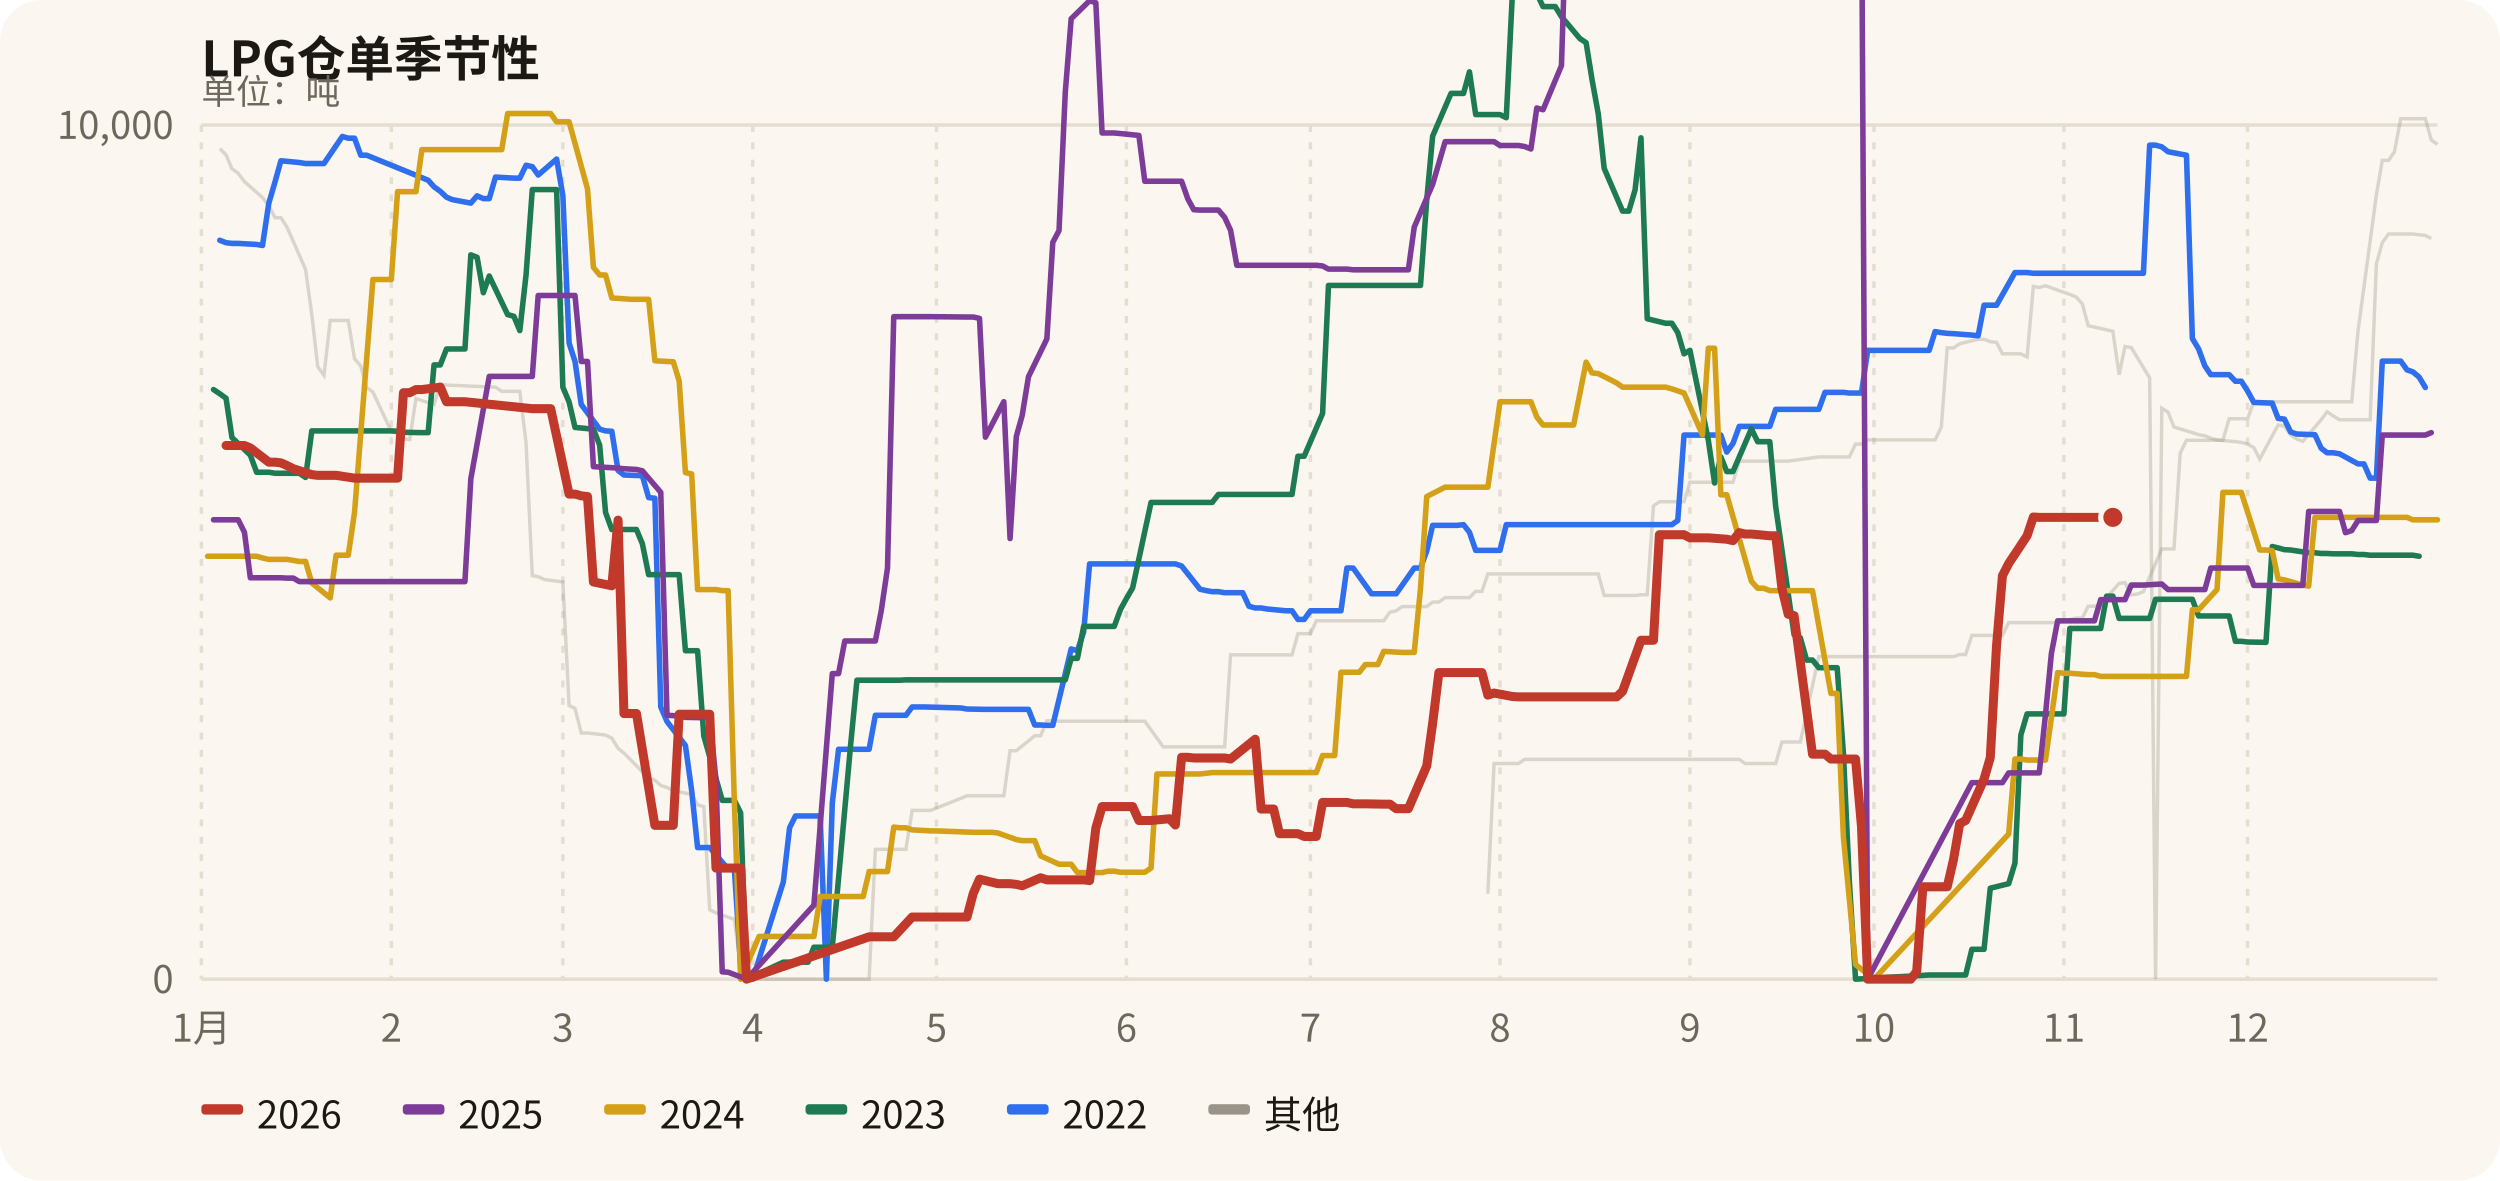
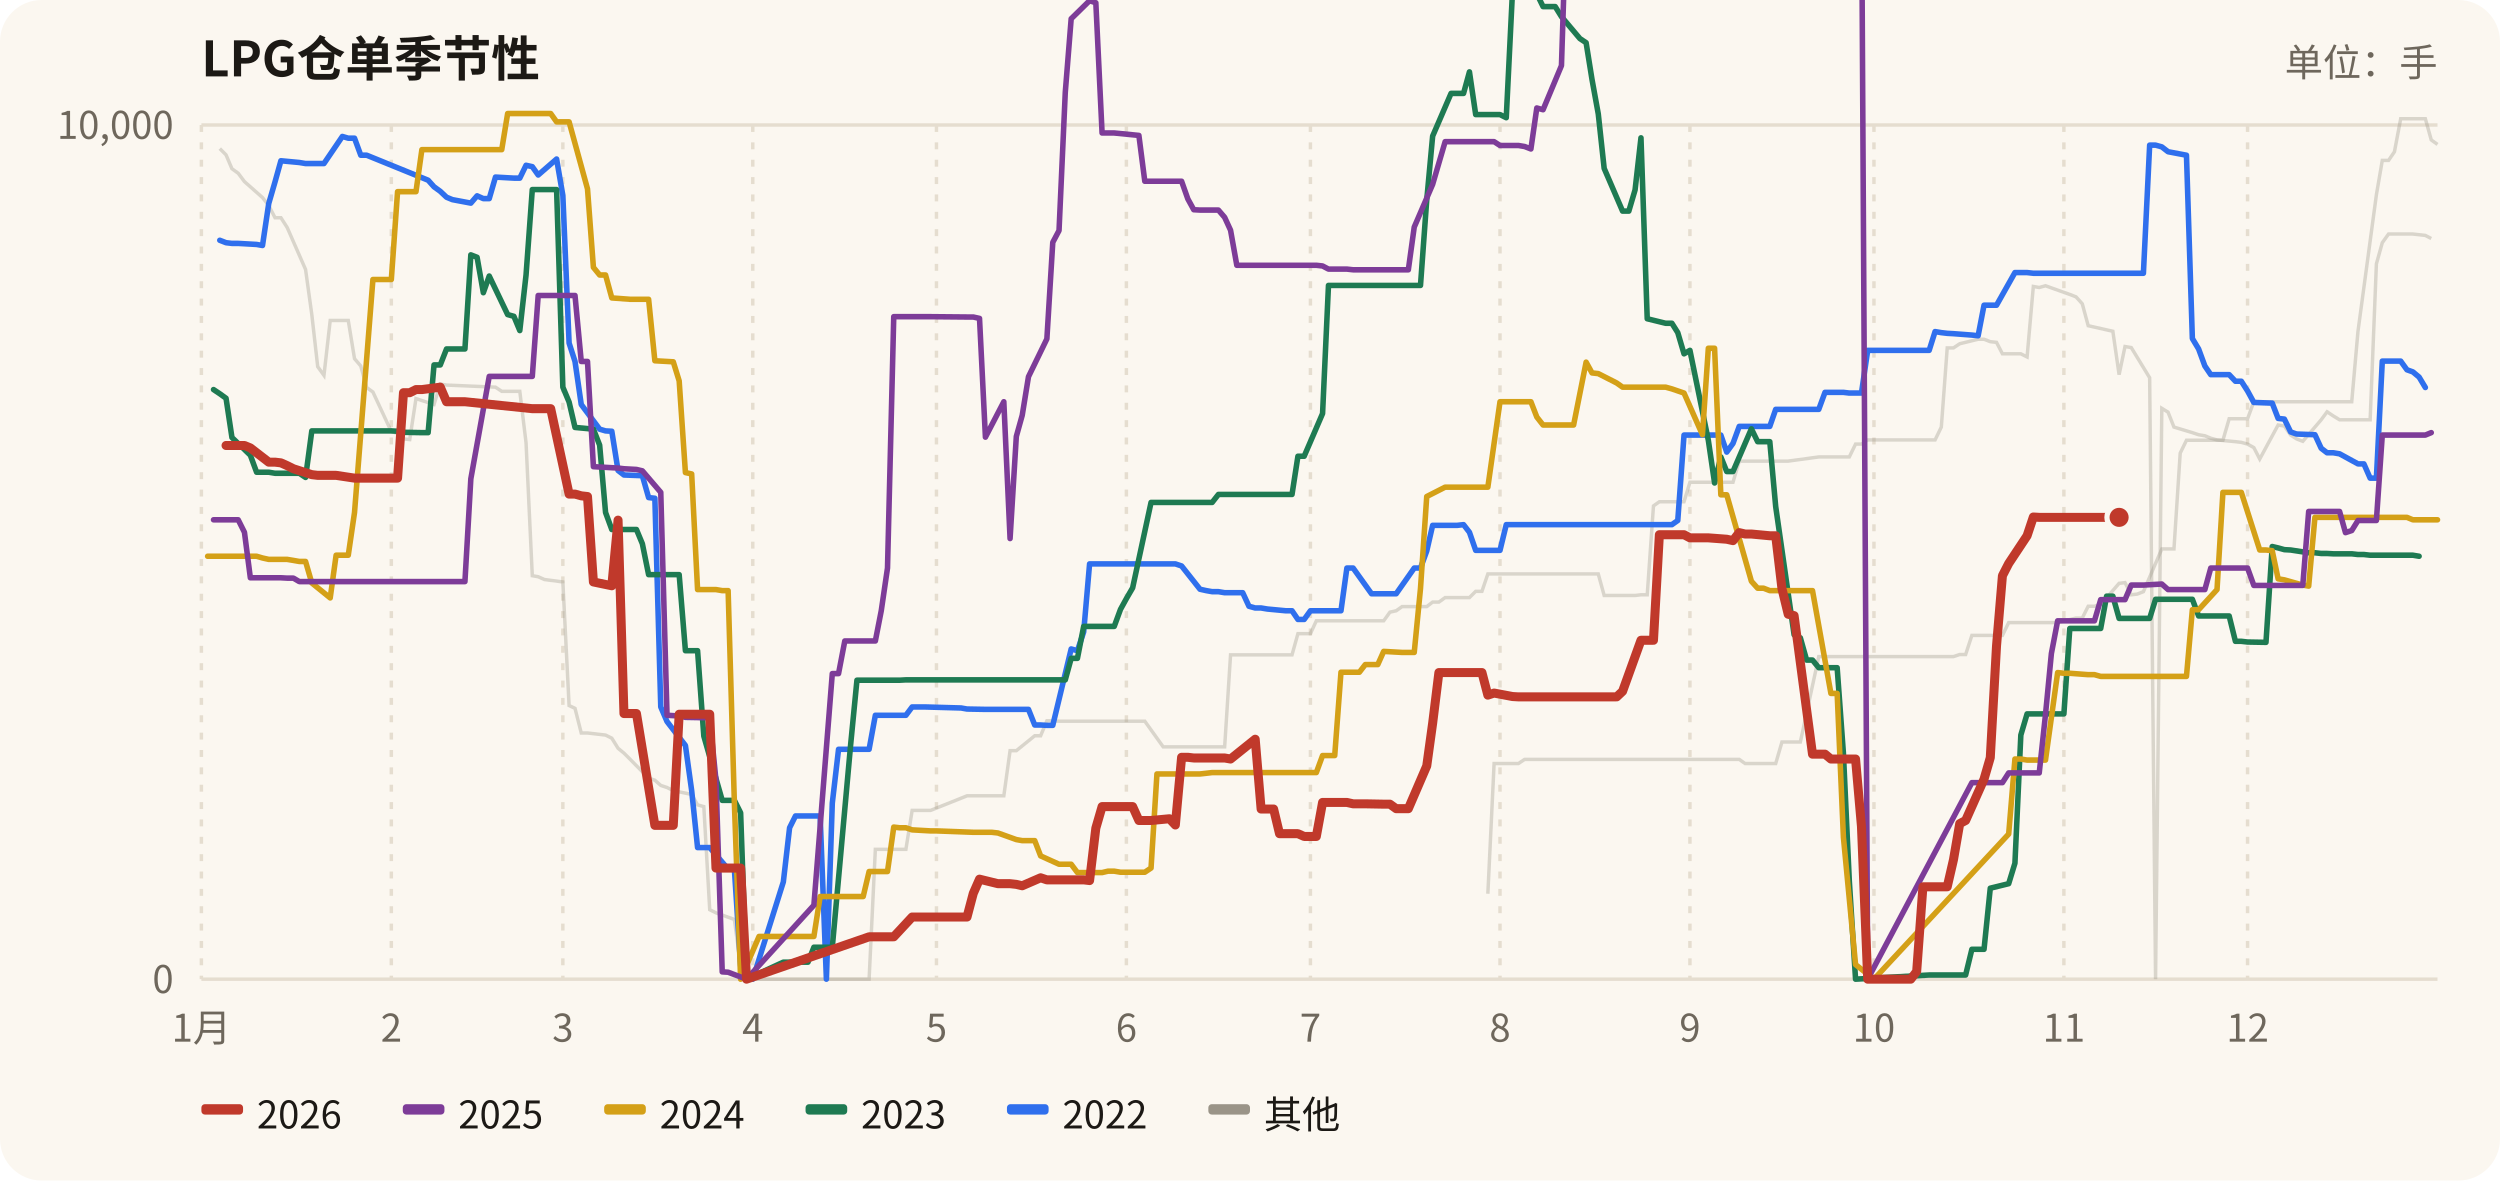
<svg xmlns="http://www.w3.org/2000/svg" viewBox="0 0 720 340" width="100%" height="auto" class="season-svg" role="img" aria-label="LPG仓单季节性">
  <rect x="0" y="0" width="720" height="340" fill="var(--chart-bg,#fbf7f0)" rx="12" />
  <line x1="58" y1="282.0" x2="702" y2="282.0" stroke="var(--chart-grid,#e5ddcf)" stroke-width="1" />
  <text x="50" y="286.0" text-anchor="end" font-size="11" fill="var(--chart-muted,#6e675c)" font-family="Noto Sans CJK SC, Noto Sans SC, sans-serif">0</text>
  <line x1="58" y1="36.0" x2="702" y2="36.0" stroke="var(--chart-grid,#e5ddcf)" stroke-width="1" />
  <text x="50" y="40.0" text-anchor="end" font-size="11" fill="var(--chart-muted,#6e675c)" font-family="Noto Sans CJK SC, Noto Sans SC, sans-serif">10,000</text>
  <line x1="58.0" y1="36" x2="58.0" y2="282" stroke="var(--chart-grid,#e5ddcf)" stroke-width="1" stroke-dasharray="2 3" />
  <text x="58.0" y="300" text-anchor="middle" font-size="11" fill="var(--chart-muted,#6e675c)" font-family="Noto Sans CJK SC, Noto Sans SC, sans-serif">1月</text>
  <line x1="112.7" y1="36" x2="112.7" y2="282" stroke="var(--chart-grid,#e5ddcf)" stroke-width="1" stroke-dasharray="2 3" />
  <text x="112.7" y="300" text-anchor="middle" font-size="11" fill="var(--chart-muted,#6e675c)" font-family="Noto Sans CJK SC, Noto Sans SC, sans-serif">2</text>
  <line x1="162.1" y1="36" x2="162.1" y2="282" stroke="var(--chart-grid,#e5ddcf)" stroke-width="1" stroke-dasharray="2 3" />
  <text x="162.1" y="300" text-anchor="middle" font-size="11" fill="var(--chart-muted,#6e675c)" font-family="Noto Sans CJK SC, Noto Sans SC, sans-serif">3</text>
  <line x1="216.8" y1="36" x2="216.8" y2="282" stroke="var(--chart-grid,#e5ddcf)" stroke-width="1" stroke-dasharray="2 3" />
  <text x="216.8" y="300" text-anchor="middle" font-size="11" fill="var(--chart-muted,#6e675c)" font-family="Noto Sans CJK SC, Noto Sans SC, sans-serif">4</text>
  <line x1="269.7" y1="36" x2="269.7" y2="282" stroke="var(--chart-grid,#e5ddcf)" stroke-width="1" stroke-dasharray="2 3" />
  <text x="269.7" y="300" text-anchor="middle" font-size="11" fill="var(--chart-muted,#6e675c)" font-family="Noto Sans CJK SC, Noto Sans SC, sans-serif">5</text>
  <line x1="324.4" y1="36" x2="324.4" y2="282" stroke="var(--chart-grid,#e5ddcf)" stroke-width="1" stroke-dasharray="2 3" />
  <text x="324.4" y="300" text-anchor="middle" font-size="11" fill="var(--chart-muted,#6e675c)" font-family="Noto Sans CJK SC, Noto Sans SC, sans-serif">6</text>
  <line x1="377.4" y1="36" x2="377.4" y2="282" stroke="var(--chart-grid,#e5ddcf)" stroke-width="1" stroke-dasharray="2 3" />
  <text x="377.4" y="300" text-anchor="middle" font-size="11" fill="var(--chart-muted,#6e675c)" font-family="Noto Sans CJK SC, Noto Sans SC, sans-serif">7</text>
  <line x1="432.0" y1="36" x2="432.0" y2="282" stroke="var(--chart-grid,#e5ddcf)" stroke-width="1" stroke-dasharray="2 3" />
  <text x="432.0" y="300" text-anchor="middle" font-size="11" fill="var(--chart-muted,#6e675c)" font-family="Noto Sans CJK SC, Noto Sans SC, sans-serif">8</text>
  <line x1="486.7" y1="36" x2="486.7" y2="282" stroke="var(--chart-grid,#e5ddcf)" stroke-width="1" stroke-dasharray="2 3" />
  <text x="486.7" y="300" text-anchor="middle" font-size="11" fill="var(--chart-muted,#6e675c)" font-family="Noto Sans CJK SC, Noto Sans SC, sans-serif">9</text>
  <line x1="539.7" y1="36" x2="539.7" y2="282" stroke="var(--chart-grid,#e5ddcf)" stroke-width="1" stroke-dasharray="2 3" />
  <text x="539.7" y="300" text-anchor="middle" font-size="11" fill="var(--chart-muted,#6e675c)" font-family="Noto Sans CJK SC, Noto Sans SC, sans-serif">10</text>
  <line x1="594.4" y1="36" x2="594.4" y2="282" stroke="var(--chart-grid,#e5ddcf)" stroke-width="1" stroke-dasharray="2 3" />
  <text x="594.4" y="300" text-anchor="middle" font-size="11" fill="var(--chart-muted,#6e675c)" font-family="Noto Sans CJK SC, Noto Sans SC, sans-serif">11</text>
  <line x1="647.3" y1="36" x2="647.3" y2="282" stroke="var(--chart-grid,#e5ddcf)" stroke-width="1" stroke-dasharray="2 3" />
  <text x="647.3" y="300" text-anchor="middle" font-size="11" fill="var(--chart-muted,#6e675c)" font-family="Noto Sans CJK SC, Noto Sans SC, sans-serif">12</text>
  <path d="M 428.5,257.4 L 430.3,219.9 L 432.0,219.9 L 437.3,219.9 L 439.1,218.7 L 440.9,218.7 L 442.6,218.7 L 444.4,218.7 L 449.7,218.7 L 451.5,218.7 L 453.2,218.7 L 455.0,218.7 L 456.8,218.7 L 462.0,218.7 L 463.8,218.7 L 465.6,218.7 L 467.3,218.7 L 469.1,218.7 L 474.4,218.7 L 476.2,218.7 L 477.9,218.7 L 479.7,218.7 L 481.5,218.7 L 486.7,218.7 L 488.5,218.7 L 490.3,218.7 L 492.0,218.7 L 493.8,218.7 L 499.1,218.7 L 500.9,218.7 L 502.6,219.9 L 504.4,219.9 L 506.2,219.9 L 511.4,219.9 L 513.2,213.7 L 515.0,213.7 L 516.7,213.7 L 518.5,213.7 L 523.8,189.1 L 525.6,189.1 L 527.3,189.1 L 529.1,189.1 L 530.9,189.1 L 536.1,189.1 L 537.9,189.1 L 539.7,189.1 L 555.6,189.1 L 560.8,189.1 L 562.6,189.1 L 564.4,188.5 L 566.1,188.5 L 567.9,183.0 L 573.2,183.0 L 575.0,183.0 L 576.7,183.0 L 578.5,179.3 L 580.3,179.3 L 585.6,179.3 L 587.3,179.3 L 589.1,179.3 L 590.8,179.3 L 592.6,179.3 L 597.9,178.0 L 599.7,178.0 L 601.4,174.6 L 603.2,174.6 L 605.0,174.1 L 610.3,168.0 L 612.0,167.8 L 613.8,171.3 L 615.5,171.1 L 617.3,170.4 L 622.6,158.1 L 624.4,158.1 L 626.1,158.1 L 627.9,130.5 L 629.7,126.8 L 635.0,126.8 L 636.7,126.8 L 638.5,126.8 L 640.2,126.8 L 642.0,120.6 L 647.3,120.6 L 649.1,115.7 L 650.8,115.7 L 652.6,115.7 L 654.4,115.7 L 659.7,115.7 L 661.4,115.7 L 663.2,115.7 L 664.9,115.7 L 666.7,115.7 L 672.0,115.7 L 673.8,115.7 L 675.5,115.7 L 677.3,115.7 L 679.1,95.4 L 684.4,56.1 L 686.1,46.2 L 687.9,46.2 L 689.6,43.7 L 691.4,34.2 L 696.7,34.2 L 698.5,34.2 L 700.2,40.3 L 702.0,41.6" fill="none" stroke="#9a9488" stroke-width="1" opacity="0.35" />
  <path d="M 63.3,42.8 L 65.1,44.6 L 66.8,48.6 L 68.6,49.9 L 70.4,52.3 L 75.6,56.9 L 77.4,59.2 L 79.2,62.7 L 80.9,62.7 L 82.7,65.5 L 88.0,77.6 L 89.8,90.6 L 91.5,105.6 L 93.3,108.1 L 95.1,92.3 L 100.3,92.3 L 102.1,103.3 L 103.9,105.4 L 105.6,111.6 L 107.4,112.9 L 112.7,124.3 L 114.5,124.8 L 116.2,126.4 L 118.0,126.6 L 119.8,114.8 L 125.0,116.5 L 126.8,110.6 L 128.6,110.9 L 142.7,111.5 L 144.5,112.7 L 149.7,112.7 L 151.5,127.5 L 153.3,165.8 L 155.0,166.1 L 156.8,166.9 L 162.1,167.6 L 163.9,203.2 L 165.6,204.0 L 167.4,211.1 L 169.2,211.1 L 174.4,211.7 L 176.2,212.6 L 178.0,215.5 L 179.7,216.9 L 181.5,218.7 L 186.8,224.1 L 188.6,224.7 L 190.3,226.2 L 192.1,226.8 L 193.9,227.7 L 199.2,228.8 L 200.9,231.8 L 202.7,232.3 L 204.4,262.0 L 206.2,262.9 L 211.5,264.8 L 213.3,278.2 L 215.0,282.0 L 216.8,282.0 L 218.6,282.0 L 229.1,282.0 L 230.9,282.0 L 236.2,282.0 L 238.0,282.0 L 239.7,282.0 L 241.5,282.0 L 250.3,282.0 L 252.1,244.6 L 253.8,244.6 L 255.6,244.6 L 260.9,244.6 L 262.7,233.4 L 264.4,233.4 L 266.2,233.4 L 268.0,233.4 L 278.5,229.2 L 280.3,229.2 L 285.6,229.2 L 287.4,229.2 L 289.1,229.2 L 290.9,216.2 L 292.7,216.2 L 298.0,211.9 L 299.7,211.9 L 301.5,207.6 L 303.2,207.6 L 305.0,207.7 L 310.3,207.7 L 312.1,207.7 L 313.8,207.7 L 315.6,207.7 L 317.4,207.7 L 322.7,207.7 L 324.4,207.7 L 326.2,207.7 L 328.0,207.7 L 329.7,207.7 L 335.0,215.1 L 336.8,215.1 L 338.5,215.1 L 340.3,215.1 L 342.1,215.1 L 349.1,215.1 L 350.9,215.1 L 352.7,215.1 L 354.4,188.6 L 359.7,188.6 L 361.5,188.6 L 363.2,188.6 L 365.0,188.6 L 366.8,188.6 L 372.1,188.6 L 373.8,182.5 L 375.6,182.5 L 377.4,182.5 L 379.1,178.8 L 384.4,178.8 L 386.2,178.8 L 387.9,178.8 L 389.7,178.8 L 391.5,178.8 L 396.8,178.8 L 398.5,178.8 L 400.3,176.3 L 402.1,175.9 L 403.8,174.7 L 409.1,174.7 L 410.9,174.7 L 412.6,173.4 L 414.4,173.4 L 416.2,172.1 L 421.5,172.1 L 423.2,172.1 L 425.0,170.3 L 426.8,170.3 L 428.5,165.3 L 433.8,165.3 L 435.6,165.3 L 437.3,165.3 L 439.1,165.3 L 440.9,165.3 L 446.2,165.3 L 447.9,165.3 L 449.7,165.3 L 451.5,165.3 L 453.2,165.3 L 458.5,165.3 L 460.3,165.3 L 462.0,171.5 L 463.8,171.5 L 465.6,171.5 L 470.9,171.5 L 472.6,171.3 L 474.4,171.3 L 476.2,145.7 L 477.9,144.5 L 483.2,144.5 L 485.0,144.5 L 486.7,138.9 L 488.5,138.9 L 490.3,138.9 L 495.6,138.9 L 497.3,138.9 L 499.1,138.9 L 500.9,132.8 L 502.6,132.8 L 507.9,132.8 L 509.7,132.8 L 511.4,132.8 L 513.2,132.8 L 515.0,132.8 L 523.8,131.6 L 525.6,131.6 L 527.3,131.6 L 532.6,131.6 L 534.4,127.9 L 536.1,127.9 L 537.9,126.7 L 552.0,126.7 L 557.3,126.7 L 559.1,123.0 L 560.8,100.2 L 562.6,100.2 L 564.4,99.0 L 569.7,97.7 L 571.4,97.7 L 573.2,98.4 L 575.0,98.6 L 576.7,101.9 L 582.0,101.9 L 583.8,102.8 L 585.6,82.5 L 587.3,82.8 L 589.1,82.3 L 594.4,84.2 L 596.1,84.8 L 597.9,85.5 L 599.7,87.5 L 601.4,93.8 L 606.7,95.0 L 608.5,95.4 L 610.3,107.9 L 612.0,99.8 L 613.8,100.1 L 619.1,108.8 L 620.8,282.0 L 622.6,117.6 L 624.4,118.7 L 626.1,123.0 L 631.4,124.6 L 633.2,125.2 L 635.0,125.5 L 636.7,126.2 L 638.5,126.7 L 643.8,127.2 L 645.5,127.4 L 647.3,127.9 L 649.1,128.9 L 650.8,132.2 L 656.1,122.4 L 657.9,122.7 L 659.7,125.3 L 661.4,126.4 L 663.2,127.1 L 668.5,120.9 L 670.2,118.6 L 672.0,119.8 L 673.8,120.9 L 675.5,120.9 L 680.8,120.9 L 682.6,120.9 L 684.4,76.0 L 686.1,69.9 L 687.9,67.4 L 693.2,67.4 L 694.9,67.4 L 696.7,67.6 L 698.5,67.8 L 700.2,68.7" fill="none" stroke="#9a9488" stroke-width="1" opacity="0.35" />
  <path d="M 63.3,69.2 L 65.1,69.9 L 66.8,70.1 L 68.6,70.1 L 73.9,70.4 L 75.6,70.7 L 77.4,58.6 L 79.2,52.4 L 80.9,46.3 L 86.2,46.8 L 88.0,47.1 L 89.8,47.1 L 91.5,47.1 L 93.3,47.1 L 98.6,39.3 L 100.3,39.8 L 102.1,39.8 L 103.9,44.7 L 105.6,44.7 L 123.3,51.9 L 125.0,53.8 L 126.8,55.1 L 128.6,56.8 L 130.3,57.5 L 135.6,58.5 L 137.4,56.4 L 139.2,57.2 L 140.9,57.2 L 142.7,51.0 L 148.0,51.3 L 149.7,51.3 L 151.5,47.6 L 153.3,48.0 L 155.0,50.4 L 160.3,45.8 L 162.1,56.3 L 163.9,98.8 L 165.6,104.1 L 167.4,116.5 L 172.7,123.6 L 174.4,124.1 L 176.2,124.2 L 178.0,135.5 L 179.7,136.8 L 185.0,137.0 L 186.8,143.3 L 188.6,143.5 L 190.3,203.6 L 192.1,207.8 L 197.4,214.7 L 199.2,227.7 L 200.9,244.1 L 202.7,244.1 L 204.4,244.1 L 209.7,250.3 L 211.5,250.3 L 213.3,278.2 L 215.0,282.0 L 216.8,282.0 L 225.6,254.0 L 227.4,238.4 L 229.1,235.0 L 234.4,235.0 L 236.2,235.0 L 238.0,282.0 L 239.7,231.3 L 241.5,215.8 L 246.8,215.8 L 248.6,215.8 L 250.3,215.8 L 252.1,206.0 L 253.8,206.0 L 259.1,206.0 L 260.9,206.0 L 262.7,203.6 L 264.4,203.6 L 266.2,203.6 L 276.8,203.9 L 278.5,204.2 L 283.8,204.3 L 285.6,204.3 L 287.4,204.3 L 289.1,204.3 L 290.9,204.3 L 296.2,204.3 L 298.0,208.8 L 299.7,208.8 L 301.5,208.9 L 303.2,208.9 L 308.5,186.9 L 310.3,187.4 L 312.1,182.0 L 313.8,162.4 L 315.6,162.4 L 320.9,162.4 L 322.7,162.4 L 324.4,162.4 L 326.2,162.4 L 333.2,162.4 L 335.0,162.4 L 336.8,162.4 L 338.5,162.4 L 340.3,163.0 L 345.6,169.7 L 347.4,170.1 L 349.1,170.4 L 350.9,170.4 L 352.7,170.7 L 357.9,170.7 L 359.7,174.6 L 361.5,175.1 L 363.2,175.1 L 365.0,175.4 L 370.3,175.9 L 372.1,175.9 L 373.8,178.4 L 375.6,178.4 L 377.4,175.9 L 382.6,175.9 L 384.4,175.9 L 386.2,175.9 L 387.9,163.6 L 389.7,163.6 L 395.0,171.0 L 396.8,171.0 L 398.5,171.0 L 400.3,171.0 L 402.1,171.0 L 407.3,163.6 L 409.1,163.6 L 410.9,158.7 L 412.6,151.3 L 414.4,151.3 L 419.7,151.3 L 421.5,151.1 L 423.2,153.3 L 425.0,158.5 L 426.8,158.5 L 432.0,158.5 L 433.8,151.1 L 435.6,151.1 L 437.3,151.1 L 439.1,151.1 L 444.4,151.1 L 446.2,151.1 L 447.9,151.1 L 449.7,151.1 L 451.5,151.1 L 456.8,151.1 L 458.5,151.1 L 460.3,151.1 L 462.0,151.1 L 463.8,151.1 L 469.1,151.1 L 470.9,151.1 L 472.6,151.1 L 474.4,151.1 L 476.2,151.1 L 481.5,151.1 L 483.2,149.9 L 485.0,125.3 L 486.7,125.3 L 488.5,125.3 L 493.8,125.3 L 495.6,125.3 L 497.3,130.2 L 499.1,127.7 L 500.9,122.8 L 507.9,122.8 L 509.7,122.8 L 511.4,117.9 L 513.2,117.9 L 518.5,117.9 L 520.3,117.9 L 522.0,117.9 L 523.8,117.9 L 525.6,113.0 L 530.9,113.0 L 532.6,113.2 L 534.4,113.2 L 536.1,113.2 L 537.9,100.9 L 555.6,100.9 L 557.3,95.5 L 559.1,95.8 L 560.8,96.0 L 562.6,96.1 L 567.9,96.5 L 569.7,96.7 L 571.4,87.9 L 573.2,87.9 L 575.0,87.9 L 580.3,78.5 L 582.0,78.5 L 583.8,78.5 L 585.6,78.7 L 587.3,78.7 L 592.6,78.7 L 594.4,78.7 L 596.1,78.7 L 597.9,78.7 L 599.7,78.7 L 605.0,78.7 L 606.7,78.7 L 608.5,78.7 L 610.3,78.7 L 612.0,78.7 L 617.3,78.7 L 619.1,41.8 L 620.8,41.8 L 622.6,42.3 L 624.4,43.7 L 629.7,44.7 L 631.4,97.5 L 633.2,100.5 L 635.0,105.4 L 636.7,107.9 L 642.0,107.9 L 643.8,109.8 L 645.5,109.8 L 647.3,112.6 L 649.1,115.9 L 654.4,116.1 L 656.1,120.5 L 657.9,120.7 L 659.7,124.4 L 661.4,125.0 L 666.7,125.2 L 668.5,129.1 L 670.2,130.4 L 672.0,130.4 L 673.8,130.7 L 679.1,133.6 L 680.8,133.6 L 682.6,137.7 L 684.4,137.7 L 686.1,104.0 L 691.4,104.0 L 693.2,106.5 L 694.9,107.1 L 696.7,108.6 L 698.5,111.6" fill="none" stroke="#2f6fed" stroke-width="1.6" stroke-linejoin="round" stroke-linecap="round" />
  <path d="M 61.5,112.2 L 63.3,113.4 L 65.1,114.7 L 66.8,126.0 L 72.1,131.1 L 73.9,136.0 L 75.6,136.0 L 77.4,136.0 L 79.2,136.3 L 84.5,136.3 L 86.2,136.3 L 88.0,137.5 L 89.8,124.1 L 91.5,124.1 L 109.2,124.1 L 110.9,124.1 L 112.7,124.1 L 114.5,124.2 L 116.2,124.5 L 121.5,124.6 L 123.3,124.6 L 125.0,105.1 L 126.8,105.1 L 128.6,100.5 L 133.9,100.5 L 135.6,73.4 L 137.4,74.1 L 139.2,84.3 L 140.9,79.5 L 146.2,90.6 L 148.0,91.1 L 149.7,95.2 L 151.5,79.2 L 153.3,54.6 L 158.6,54.6 L 160.3,54.6 L 162.1,111.5 L 163.9,115.8 L 165.6,123.1 L 170.9,123.6 L 172.7,128.2 L 174.4,147.6 L 176.2,152.5 L 178.0,152.5 L 183.3,152.5 L 185.0,156.6 L 186.8,165.5 L 188.6,165.5 L 190.3,165.5 L 195.6,165.5 L 197.4,187.4 L 199.2,187.4 L 200.9,187.4 L 202.7,212.0 L 208.0,230.5 L 209.7,230.5 L 211.5,230.5 L 213.3,234.1 L 215.0,282.0 L 225.6,277.1 L 227.4,277.1 L 232.7,277.1 L 234.4,272.8 L 236.2,272.8 L 238.0,272.8 L 239.7,272.8 L 245.0,214.3 L 246.8,195.9 L 248.6,195.9 L 250.3,195.9 L 252.1,195.9 L 257.4,195.9 L 259.1,195.9 L 260.9,195.8 L 262.7,195.8 L 264.4,195.8 L 275.0,195.8 L 276.8,195.8 L 282.1,195.8 L 283.8,195.8 L 285.6,195.8 L 287.4,195.8 L 289.1,195.8 L 294.4,195.8 L 296.2,195.8 L 298.0,195.8 L 299.7,195.8 L 301.5,195.8 L 306.8,195.8 L 308.5,189.6 L 310.3,189.6 L 312.1,180.4 L 313.8,180.4 L 319.1,180.4 L 320.9,180.4 L 322.7,175.5 L 324.4,172.4 L 326.2,169.3 L 331.5,144.7 L 333.2,144.7 L 335.0,144.7 L 336.8,144.7 L 338.5,144.7 L 343.8,144.7 L 345.6,144.7 L 347.4,144.7 L 349.1,144.7 L 350.9,142.4 L 356.2,142.4 L 357.9,142.4 L 359.7,142.4 L 368.5,142.4 L 370.3,142.4 L 372.1,142.4 L 373.8,131.4 L 375.6,131.4 L 380.9,119.1 L 382.6,82.2 L 384.4,82.2 L 386.2,82.2 L 387.9,82.2 L 393.2,82.2 L 395.0,82.2 L 396.8,82.2 L 398.5,82.2 L 400.3,82.2 L 405.6,82.2 L 407.3,82.2 L 409.1,82.2 L 410.9,57.6 L 412.6,39.2 L 417.9,26.9 L 419.7,26.9 L 421.5,26.9 L 423.2,20.7 L 425.0,33.0 L 430.3,33.0 L 432.0,33.0 L 433.8,33.9 L 435.6,-2.5 L 437.3,-1.8 L 442.6,-1.8 L 444.4,1.9 L 446.2,1.9 L 447.9,1.9 L 449.7,4.8 L 455.0,11.1 L 456.8,12.3 L 458.5,22.9 L 460.3,32.8 L 462.0,48.5 L 467.3,60.8 L 469.1,60.8 L 470.9,54.7 L 472.6,39.7 L 474.4,91.8 L 479.7,93.1 L 481.5,93.1 L 483.2,95.8 L 485.0,101.9 L 486.7,100.9 L 492.0,126.8 L 493.8,139.1 L 495.6,131.6 L 497.3,135.8 L 499.1,135.8 L 504.4,123.5 L 506.2,127.2 L 507.9,127.2 L 509.7,127.2 L 511.4,145.9 L 516.7,182.8 L 518.5,183.7 L 520.3,190.1 L 522.0,190.1 L 523.8,192.3 L 529.1,192.3 L 530.9,216.9 L 532.6,253.7 L 534.4,282.0 L 555.6,280.8 L 557.3,280.8 L 559.1,280.8 L 560.8,280.8 L 566.1,280.8 L 567.9,273.4 L 569.7,273.4 L 571.4,273.4 L 573.2,255.8 L 578.5,254.5 L 580.3,248.6 L 582.0,211.7 L 583.8,205.6 L 585.6,205.6 L 590.8,205.6 L 592.6,205.6 L 594.4,205.6 L 596.1,181.0 L 597.9,181.0 L 603.2,181.0 L 605.0,181.0 L 606.7,171.7 L 608.5,171.7 L 610.3,178.1 L 615.5,178.1 L 617.3,178.1 L 619.1,178.1 L 620.8,172.6 L 622.6,172.6 L 627.9,172.6 L 629.7,172.6 L 631.4,172.6 L 633.2,177.4 L 635.0,177.4 L 640.2,177.4 L 642.0,177.4 L 643.8,184.7 L 645.5,184.7 L 647.3,184.9 L 652.6,185.0 L 654.4,157.4 L 656.1,157.8 L 657.9,158.3 L 659.7,158.4 L 664.9,159.2 L 666.7,159.2 L 668.5,159.4 L 670.2,159.4 L 672.0,159.5 L 677.3,159.5 L 679.1,159.7 L 680.8,159.7 L 682.6,159.9 L 684.4,159.9 L 689.6,159.9 L 691.4,159.9 L 693.2,159.9 L 694.9,159.9 L 696.7,160.2" fill="none" stroke="#1e7a52" stroke-width="1.6" stroke-linejoin="round" stroke-linecap="round" />
  <path d="M 59.8,160.2 L 61.5,160.2 L 63.3,160.2 L 65.1,160.2 L 70.4,160.2 L 72.1,160.2 L 73.9,160.2 L 75.6,160.7 L 77.4,161.1 L 82.7,161.1 L 84.5,161.4 L 86.2,161.7 L 88.0,161.7 L 89.8,167.9 L 95.1,172.2 L 96.8,159.9 L 98.6,159.9 L 100.3,159.9 L 102.1,147.6 L 107.4,80.5 L 109.2,80.5 L 110.9,80.5 L 112.7,80.5 L 114.5,55.2 L 119.8,55.2 L 121.5,43.1 L 123.3,43.1 L 125.0,43.1 L 144.5,43.1 L 146.2,32.7 L 148.0,32.7 L 149.7,32.7 L 151.5,32.7 L 156.8,32.7 L 158.6,32.7 L 160.3,35.1 L 162.1,35.1 L 163.9,35.1 L 169.2,54.4 L 170.9,77.0 L 172.7,79.2 L 174.4,79.2 L 176.2,85.8 L 181.5,86.2 L 183.3,86.2 L 185.0,86.2 L 186.8,86.2 L 188.6,103.9 L 193.9,104.2 L 195.6,109.7 L 197.4,136.1 L 199.2,136.5 L 200.9,169.8 L 206.2,169.8 L 208.0,170.1 L 209.7,170.1 L 211.5,231.2 L 213.3,282.0 L 218.6,269.7 L 220.3,269.7 L 222.1,269.7 L 230.9,269.7 L 232.7,269.7 L 234.4,269.7 L 236.2,258.2 L 238.0,258.2 L 243.3,258.2 L 245.0,258.2 L 246.8,258.2 L 248.6,258.2 L 250.3,251.0 L 255.6,251.0 L 257.4,238.2 L 259.1,238.4 L 260.9,238.4 L 262.7,239.0 L 268.0,239.3 L 269.7,239.3 L 280.3,239.7 L 282.1,239.7 L 283.8,239.7 L 285.6,239.7 L 287.4,239.9 L 292.7,241.8 L 294.4,242.1 L 296.2,242.1 L 298.0,242.1 L 299.7,246.5 L 305.0,248.9 L 306.8,248.9 L 308.5,248.9 L 310.3,251.3 L 312.1,251.3 L 317.4,251.3 L 319.1,250.9 L 320.9,250.9 L 322.7,251.2 L 324.4,251.2 L 329.7,251.2 L 331.5,250.0 L 333.2,222.9 L 335.0,222.9 L 336.8,222.9 L 343.8,222.9 L 345.6,222.9 L 347.4,222.7 L 349.1,222.5 L 354.4,222.5 L 356.2,222.5 L 357.9,222.5 L 359.7,222.5 L 361.5,222.5 L 366.8,222.5 L 368.5,222.5 L 370.3,222.5 L 372.1,222.5 L 373.8,222.5 L 379.1,222.5 L 380.9,217.6 L 382.6,217.6 L 384.4,217.6 L 386.2,193.6 L 391.5,193.6 L 393.2,191.4 L 395.0,191.4 L 396.8,191.4 L 398.5,187.6 L 403.8,187.9 L 405.6,187.9 L 407.3,187.9 L 409.1,169.5 L 410.9,143.0 L 416.2,140.3 L 417.9,140.3 L 419.7,140.3 L 421.5,140.3 L 423.2,140.3 L 428.5,140.3 L 432.0,115.7 L 433.8,115.7 L 435.6,115.7 L 440.9,115.7 L 442.6,120.1 L 444.4,122.4 L 446.2,122.4 L 447.9,122.4 L 453.2,122.4 L 456.8,104.3 L 458.5,107.4 L 460.3,107.6 L 465.6,110.3 L 467.3,111.5 L 469.1,111.5 L 470.9,111.5 L 472.6,111.5 L 477.9,111.5 L 479.7,111.5 L 481.5,112.0 L 485.0,113.2 L 490.3,125.2 L 492.0,100.3 L 493.8,100.3 L 495.6,142.5 L 497.3,142.5 L 504.4,167.4 L 506.2,169.4 L 507.9,169.4 L 509.7,170.1 L 518.5,170.1 L 522.0,170.1 L 527.3,199.7 L 529.1,199.7 L 530.9,241.1 L 534.4,277.8 L 539.7,282.0 L 578.5,240.2 L 580.3,218.6 L 582.0,218.6 L 583.8,218.9 L 589.1,218.9 L 592.6,193.7 L 594.4,193.9 L 596.1,193.9 L 601.4,194.3 L 603.2,194.3 L 605.0,194.8 L 606.7,194.8 L 608.5,194.8 L 613.8,194.8 L 615.5,194.8 L 617.3,194.8 L 619.1,194.8 L 620.8,194.8 L 626.1,194.8 L 627.9,194.8 L 629.7,194.8 L 631.4,175.6 L 633.2,175.6 L 638.5,169.8 L 640.2,141.8 L 642.0,141.8 L 643.8,141.8 L 645.5,141.8 L 650.8,158.4 L 652.6,158.4 L 654.4,158.6 L 656.1,166.7 L 657.9,167.0 L 663.2,168.5 L 664.9,168.8 L 666.7,149.0 L 668.5,149.0 L 670.2,149.0 L 675.5,149.0 L 677.3,149.0 L 679.1,149.0 L 680.8,149.0 L 682.6,149.0 L 687.9,149.0 L 689.6,149.0 L 691.4,149.0 L 693.2,149.0 L 694.9,149.7 L 700.2,149.7 L 702.0,149.7" fill="none" stroke="#d4a017" stroke-width="1.6" stroke-linejoin="round" stroke-linecap="round" />
  <path d="M 61.5,149.7 L 66.8,149.7 L 68.6,149.7 L 70.4,153.3 L 72.1,166.4 L 73.9,166.4 L 80.9,166.4 L 82.7,166.5 L 84.5,166.5 L 86.2,167.5 L 91.5,167.5 L 93.3,167.5 L 95.1,167.5 L 96.8,167.5 L 98.6,167.5 L 103.9,167.5 L 119.8,167.5 L 121.5,167.5 L 123.3,167.5 L 128.6,167.5 L 130.3,167.5 L 133.9,167.5 L 135.6,137.9 L 140.9,108.4 L 144.5,108.4 L 146.2,108.4 L 148.0,108.4 L 153.3,108.4 L 155.0,85.1 L 156.8,85.1 L 158.6,85.1 L 160.3,85.1 L 165.6,85.1 L 167.4,104.1 L 169.2,104.1 L 170.9,134.4 L 172.7,134.5 L 178.0,134.8 L 179.7,135.0 L 181.5,135.1 L 183.3,135.2 L 185.0,135.6 L 190.3,141.8 L 192.1,206.0 L 193.9,206.1 L 195.6,206.2 L 197.4,206.6 L 202.7,206.7 L 204.4,206.7 L 206.2,224.7 L 208.0,279.9 L 209.7,280.0 L 215.0,282.0 L 234.4,260.7 L 239.7,194.0 L 241.5,194.0 L 243.3,184.6 L 245.0,184.6 L 246.8,184.6 L 252.1,184.6 L 253.8,175.9 L 255.6,163.6 L 257.4,91.2 L 259.1,91.2 L 264.4,91.2 L 266.2,91.2 L 268.0,91.2 L 278.5,91.3 L 280.3,91.3 L 282.1,91.7 L 283.8,125.9 L 289.1,115.7 L 290.9,155.1 L 292.7,125.7 L 294.4,119.6 L 296.2,108.5 L 301.5,97.6 L 303.2,69.8 L 305.0,66.4 L 306.8,26.6 L 308.5,5.4 L 313.8,0.2 L 315.6,0.8 L 317.4,38.3 L 319.1,38.3 L 320.9,38.3 L 328.0,39.0 L 329.7,52.2 L 331.5,52.2 L 333.2,52.2 L 338.5,52.2 L 340.3,52.2 L 342.1,57.3 L 343.8,60.4 L 345.6,60.5 L 350.9,60.5 L 352.7,62.6 L 354.4,66.3 L 356.2,76.4 L 357.9,76.4 L 363.2,76.4 L 365.0,76.4 L 366.8,76.4 L 368.5,76.4 L 370.3,76.4 L 377.4,76.4 L 379.1,76.4 L 380.9,76.6 L 382.6,77.5 L 387.9,77.5 L 389.7,77.7 L 391.5,77.7 L 395.0,77.7 L 400.3,77.7 L 402.1,77.7 L 403.8,77.7 L 405.6,77.7 L 407.3,65.4 L 412.6,53.1 L 416.2,40.8 L 417.9,40.8 L 419.7,40.8 L 425.0,40.8 L 426.8,40.8 L 428.5,40.8 L 430.3,40.8 L 432.0,41.9 L 437.3,41.9 L 439.1,42.2 L 440.9,42.9 L 442.6,31.1 L 444.4,31.6 L 449.7,18.9 L 451.5,-37.2 L 453.2,-36.6 L 455.0,-36.5 L 456.8,-35.0 L 462.0,-34.8 L 463.8,-45.6 L 465.6,-45.1 L 467.3,-44.8 L 469.1,-35.0 L 474.4,-45.4 L 476.2,-44.4 L 477.9,-43.8 L 479.7,-43.4 L 481.5,-42.9 L 486.7,-42.4 L 488.5,-40.9 L 490.3,-40.7 L 492.0,-40.0 L 493.8,-38.0 L 499.1,-38.0 L 500.9,-38.0 L 502.6,-37.9 L 504.4,-37.9 L 506.2,-37.8 L 511.4,-37.8 L 513.2,-37.8 L 516.7,-37.2 L 518.5,-37.2 L 523.8,-37.2 L 525.6,-25.4 L 527.3,-75.4 L 529.1,-75.4 L 530.9,-70.4 L 536.1,-35.7 L 537.9,282.0 L 567.9,225.4 L 573.2,225.4 L 575.0,225.4 L 576.7,225.4 L 578.5,222.6 L 580.3,222.6 L 585.6,222.6 L 587.3,222.6 L 589.1,205.8 L 590.8,188.2 L 592.6,178.8 L 597.9,178.8 L 599.7,178.8 L 601.4,178.8 L 603.2,178.8 L 605.0,172.7 L 610.3,172.7 L 612.0,172.7 L 613.8,168.5 L 615.5,168.5 L 617.3,168.5 L 622.6,168.2 L 624.4,169.8 L 626.1,169.8 L 627.9,169.8 L 629.7,169.8 L 635.0,169.8 L 636.7,163.6 L 638.5,163.6 L 640.2,163.6 L 642.0,163.6 L 647.3,163.6 L 649.1,168.6 L 650.8,168.6 L 652.6,168.6 L 654.4,168.6 L 659.7,168.6 L 661.4,168.6 L 663.2,168.6 L 664.9,147.3 L 666.7,147.3 L 672.0,147.3 L 673.8,147.3 L 675.5,153.4 L 677.3,152.8 L 679.1,149.9 L 684.4,149.9 L 686.1,125.3 L 687.9,125.3 L 689.6,125.3 L 691.4,125.3 L 696.7,125.3 L 698.5,125.3 L 700.2,124.6" fill="none" stroke="#7d3c98" stroke-width="1.6" stroke-linejoin="round" stroke-linecap="round" />
-   <path d="M 65.1,128.3 L 66.8,128.3 L 68.6,128.3 L 70.4,128.3 L 72.1,129.0 L 77.4,133.1 L 79.2,133.1 L 80.9,133.3 L 82.7,134.1 L 84.5,135.0 L 89.8,136.7 L 91.5,136.9 L 93.3,136.9 L 95.1,136.9 L 96.8,136.9 L 102.1,137.7 L 103.9,137.7 L 105.6,137.7 L 107.4,137.7 L 109.2,137.7 L 114.5,137.7 L 116.2,113.1 L 118.0,113.1 L 119.8,112.2 L 121.5,112.2 L 126.8,111.5 L 128.6,115.7 L 130.3,115.7 L 132.1,115.7 L 133.9,115.7 L 153.3,117.7 L 155.0,117.7 L 156.8,117.7 L 158.6,117.7 L 163.9,142.3 L 165.6,142.3 L 167.4,142.8 L 169.2,143.0 L 170.9,167.6 L 176.2,168.7 L 178.0,149.8 L 179.7,205.5 L 181.5,205.5 L 183.3,205.5 L 188.6,237.7 L 190.3,237.7 L 192.1,237.7 L 193.9,237.7 L 195.6,205.7 L 200.9,205.7 L 202.7,205.7 L 204.4,205.7 L 206.2,250.0 L 208.0,250.0 L 213.3,250.0 L 215.0,282.0 L 250.3,269.8 L 252.1,269.8 L 253.8,269.8 L 255.6,269.8 L 257.4,269.8 L 262.7,264.1 L 264.4,264.1 L 266.2,264.1 L 268.0,264.1 L 278.5,264.1 L 280.3,257.3 L 282.1,253.2 L 287.4,254.5 L 289.1,254.5 L 290.9,254.5 L 292.7,254.7 L 294.4,255.1 L 299.7,252.8 L 301.5,253.4 L 303.2,253.4 L 305.0,253.4 L 306.8,253.4 L 312.1,253.4 L 313.8,253.6 L 315.6,238.5 L 317.4,232.3 L 319.1,232.3 L 324.4,232.3 L 326.2,232.3 L 328.0,236.3 L 329.7,236.3 L 331.5,236.3 L 336.8,235.8 L 338.5,237.6 L 340.3,218.1 L 342.1,218.1 L 343.8,218.3 L 349.1,218.3 L 350.9,218.3 L 352.7,218.3 L 354.4,218.6 L 361.5,212.9 L 363.2,233.0 L 365.0,233.0 L 366.8,233.0 L 368.5,240.1 L 373.8,240.1 L 375.6,240.9 L 377.4,240.9 L 379.1,240.9 L 380.9,231.1 L 386.2,231.1 L 387.9,231.1 L 389.7,231.5 L 391.5,231.5 L 393.2,231.5 L 398.5,231.6 L 400.3,231.6 L 402.1,232.9 L 403.8,232.9 L 405.6,232.9 L 410.9,220.6 L 412.6,208.3 L 414.4,193.7 L 416.2,193.7 L 417.9,193.7 L 423.2,193.7 L 425.0,193.7 L 426.8,193.7 L 428.5,200.2 L 430.3,199.6 L 435.6,200.6 L 437.3,200.7 L 439.1,200.7 L 440.9,200.7 L 442.6,200.7 L 447.9,200.7 L 449.7,200.7 L 451.5,200.7 L 453.2,200.7 L 455.0,200.7 L 460.3,200.7 L 462.0,200.7 L 463.8,200.7 L 465.6,200.7 L 467.3,199.1 L 472.6,184.4 L 474.4,184.4 L 476.2,184.4 L 477.9,154.0 L 479.7,154.0 L 485.0,154.0 L 486.7,154.9 L 488.5,154.9 L 490.3,154.9 L 492.0,154.9 L 497.3,155.3 L 499.1,155.7 L 500.9,153.4 L 502.6,153.8 L 504.4,153.8 L 509.7,154.3 L 511.4,154.3 L 513.2,169.5 L 515.0,176.9 L 516.7,177.3 L 522.0,217.2 L 523.8,217.2 L 525.6,217.2 L 527.3,218.6 L 529.1,218.6 L 534.4,218.6 L 536.1,238.0 L 537.9,282.0 L 539.7,282.0 L 541.4,282.0 L 546.7,282.0 L 548.5,282.0 L 550.3,282.0 L 552.0,279.8 L 553.8,255.4 L 559.1,255.4 L 560.8,255.4 L 562.6,247.6 L 564.4,237.2 L 566.1,236.3 L 571.4,224.4 L 573.2,218.2 L 575.0,186.0 L 576.7,165.8 L 578.5,162.3 L 583.8,154.3 L 585.6,148.9 L 587.3,149.0 L 589.1,149.0 L 590.8,149.0 L 596.1,149.0 L 597.9,149.0 L 599.7,149.0 L 601.4,149.0 L 603.2,149.0 L 608.5,149.0" fill="none" stroke="#c0392b" stroke-width="2.6" stroke-linejoin="round" stroke-linecap="round" />
-   <circle cx="608.5" cy="149.0" r="3.5" fill="#c0392b" stroke="var(--chart-bg,#fbf7f0)" stroke-width="1.5" />
+   <path d="M 65.1,128.3 L 66.8,128.3 L 68.6,128.3 L 70.4,128.3 L 72.1,129.0 L 77.4,133.1 L 79.2,133.1 L 80.9,133.3 L 82.7,134.1 L 84.5,135.0 L 89.8,136.7 L 91.5,136.9 L 93.3,136.9 L 95.1,136.9 L 96.8,136.9 L 102.1,137.7 L 103.9,137.7 L 105.6,137.7 L 107.4,137.7 L 109.2,137.7 L 114.5,137.7 L 116.2,113.1 L 118.0,113.1 L 119.8,112.2 L 121.5,112.2 L 126.8,111.5 L 128.6,115.7 L 130.3,115.7 L 132.1,115.7 L 133.9,115.7 L 153.3,117.7 L 155.0,117.7 L 156.8,117.7 L 158.6,117.7 L 163.9,142.3 L 165.6,142.3 L 167.4,142.8 L 169.2,143.0 L 170.9,167.6 L 176.2,168.7 L 178.0,149.8 L 179.7,205.5 L 181.5,205.5 L 183.3,205.5 L 188.6,237.7 L 190.3,237.7 L 192.1,237.7 L 193.9,237.7 L 195.6,205.7 L 200.9,205.7 L 202.7,205.7 L 204.4,205.7 L 206.2,250.0 L 208.0,250.0 L 213.3,250.0 L 215.0,282.0 L 250.3,269.8 L 252.1,269.8 L 253.8,269.8 L 255.6,269.8 L 257.4,269.8 L 262.7,264.1 L 264.4,264.1 L 266.2,264.1 L 268.0,264.1 L 278.5,264.1 L 280.3,257.3 L 282.1,253.2 L 287.4,254.5 L 289.1,254.5 L 290.9,254.5 L 292.7,254.7 L 294.4,255.1 L 299.7,252.8 L 301.5,253.4 L 303.2,253.4 L 305.0,253.4 L 306.8,253.4 L 312.1,253.4 L 313.8,253.6 L 315.6,238.5 L 317.4,232.3 L 319.1,232.3 L 324.4,232.3 L 326.2,232.3 L 328.0,236.3 L 329.7,236.3 L 331.5,236.3 L 336.8,235.8 L 338.5,237.6 L 340.3,218.1 L 342.1,218.1 L 343.8,218.3 L 349.1,218.3 L 350.9,218.3 L 352.7,218.3 L 354.4,218.6 L 361.5,212.9 L 363.2,233.0 L 365.0,233.0 L 366.8,233.0 L 368.5,240.1 L 373.8,240.1 L 375.6,240.9 L 377.4,240.9 L 379.1,240.9 L 380.9,231.1 L 386.2,231.1 L 387.9,231.1 L 389.7,231.5 L 391.5,231.5 L 393.2,231.5 L 398.5,231.6 L 400.3,231.6 L 402.1,232.9 L 403.8,232.9 L 405.6,232.9 L 410.9,220.6 L 412.6,208.3 L 414.4,193.7 L 416.2,193.7 L 417.9,193.7 L 423.2,193.7 L 425.0,193.7 L 426.8,193.7 L 428.5,200.2 L 430.3,199.6 L 435.6,200.6 L 437.3,200.7 L 439.1,200.7 L 440.9,200.7 L 442.6,200.7 L 447.9,200.7 L 449.7,200.7 L 451.5,200.7 L 453.2,200.7 L 455.0,200.7 L 460.3,200.7 L 462.0,200.7 L 463.8,200.7 L 465.6,200.7 L 467.3,199.1 L 472.6,184.4 L 474.4,184.4 L 476.2,184.4 L 477.9,154.0 L 479.7,154.0 L 485.0,154.0 L 486.7,154.9 L 488.5,154.9 L 490.3,154.9 L 492.0,154.9 L 497.3,155.3 L 499.1,155.7 L 500.9,153.4 L 502.6,153.8 L 504.4,153.8 L 509.7,154.3 L 511.4,154.3 L 513.2,169.5 L 515.0,176.9 L 516.7,177.3 L 522.0,217.2 L 523.8,217.2 L 525.6,217.2 L 527.3,218.6 L 529.1,218.6 L 534.4,218.6 L 536.1,238.0 L 537.9,282.0 L 539.7,282.0 L 541.4,282.0 L 546.7,282.0 L 548.5,282.0 L 550.3,282.0 L 552.0,279.8 L 553.8,255.4 L 559.1,255.4 L 560.8,255.4 L 562.6,247.6 L 564.4,237.2 L 566.1,236.3 L 571.4,224.4 L 573.2,218.2 L 575.0,186.0 L 576.7,165.8 L 578.5,162.3 L 583.8,154.3 L 585.6,148.9 L 587.3,149.0 L 589.1,149.0 L 590.8,149.0 L 596.1,149.0 L 597.9,149.0 L 599.7,149.0 L 601.4,149.0 L 603.2,149.0 L 608.5,149.0 L 610.3,149.0" fill="none" stroke="#c0392b" stroke-width="2.6" stroke-linejoin="round" stroke-linecap="round" />
+   <circle cx="610.3" cy="149.0" r="3.5" fill="#c0392b" stroke="var(--chart-bg,#fbf7f0)" stroke-width="1.5" />
  <text x="58" y="22" font-size="14" font-weight="650" fill="var(--chart-ink,#1c1915)" font-family="Noto Sans CJK SC, Noto Sans SC, sans-serif">LPG仓单季节性</text>
-   <text x="58" y="30" font-size="10" fill="var(--chart-muted,#6e675c)" font-family="Noto Sans CJK SC, Noto Sans SC, sans-serif">单位：吨</text>
+   <text x="702" y="22" text-anchor="end" font-size="11" fill="var(--chart-muted,#6e675c)" font-family="Noto Sans CJK SC, Noto Sans SC, sans-serif">单位：手</text>
  <rect x="58" y="318" width="12" height="3" rx="1" fill="#c0392b" />
  <text x="74" y="325" font-size="11" fill="var(--chart-ink,#1c1915)" font-family="Noto Sans CJK SC, Noto Sans SC, sans-serif">2026</text>
  <rect x="116" y="318" width="12" height="3" rx="1" fill="#7d3c98" />
  <text x="132" y="325" font-size="11" fill="var(--chart-ink,#1c1915)" font-family="Noto Sans CJK SC, Noto Sans SC, sans-serif">2025</text>
  <rect x="174" y="318" width="12" height="3" rx="1" fill="#d4a017" />
  <text x="190" y="325" font-size="11" fill="var(--chart-ink,#1c1915)" font-family="Noto Sans CJK SC, Noto Sans SC, sans-serif">2024</text>
  <rect x="232" y="318" width="12" height="3" rx="1" fill="#1e7a52" />
  <text x="248" y="325" font-size="11" fill="var(--chart-ink,#1c1915)" font-family="Noto Sans CJK SC, Noto Sans SC, sans-serif">2023</text>
  <rect x="290" y="318" width="12" height="3" rx="1" fill="#2f6fed" />
  <text x="306" y="325" font-size="11" fill="var(--chart-ink,#1c1915)" font-family="Noto Sans CJK SC, Noto Sans SC, sans-serif">2022</text>
  <rect x="348" y="318" width="12" height="3" rx="1" fill="#9a9488" />
  <text x="364" y="325" font-size="11" fill="var(--chart-ink,#1c1915)" font-family="Noto Sans CJK SC, Noto Sans SC, sans-serif">其他</text>
</svg>
